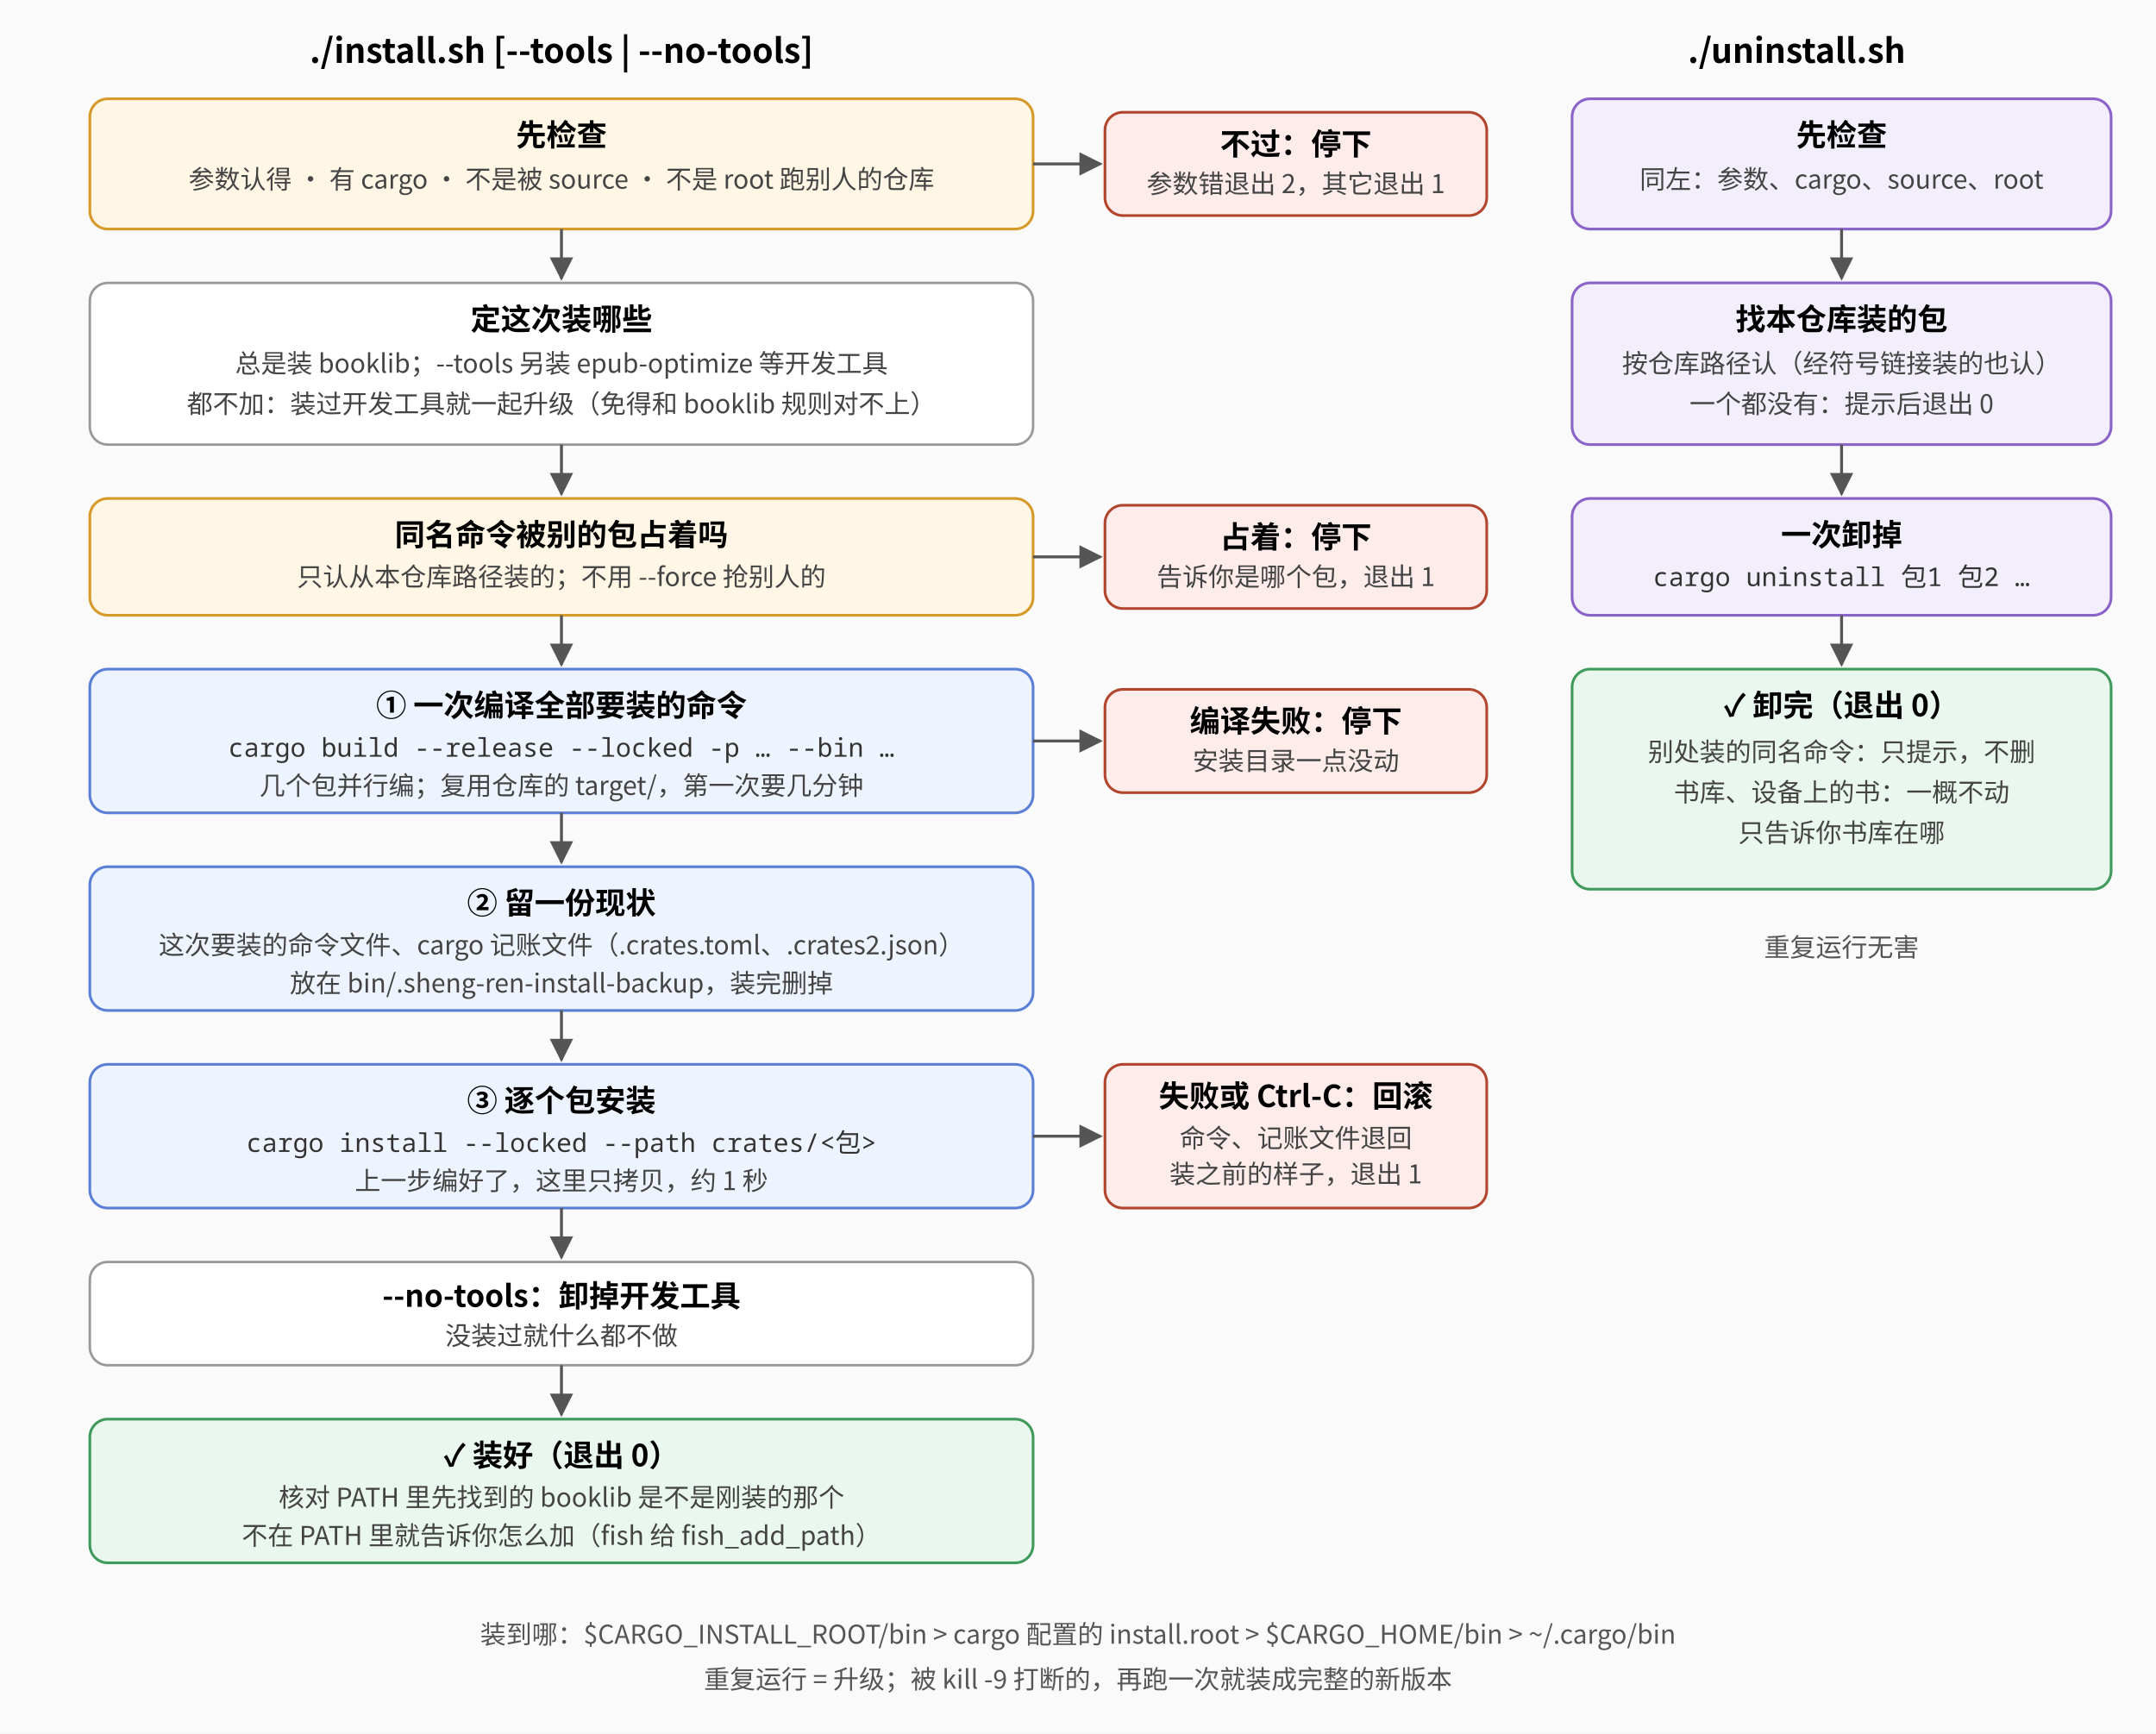
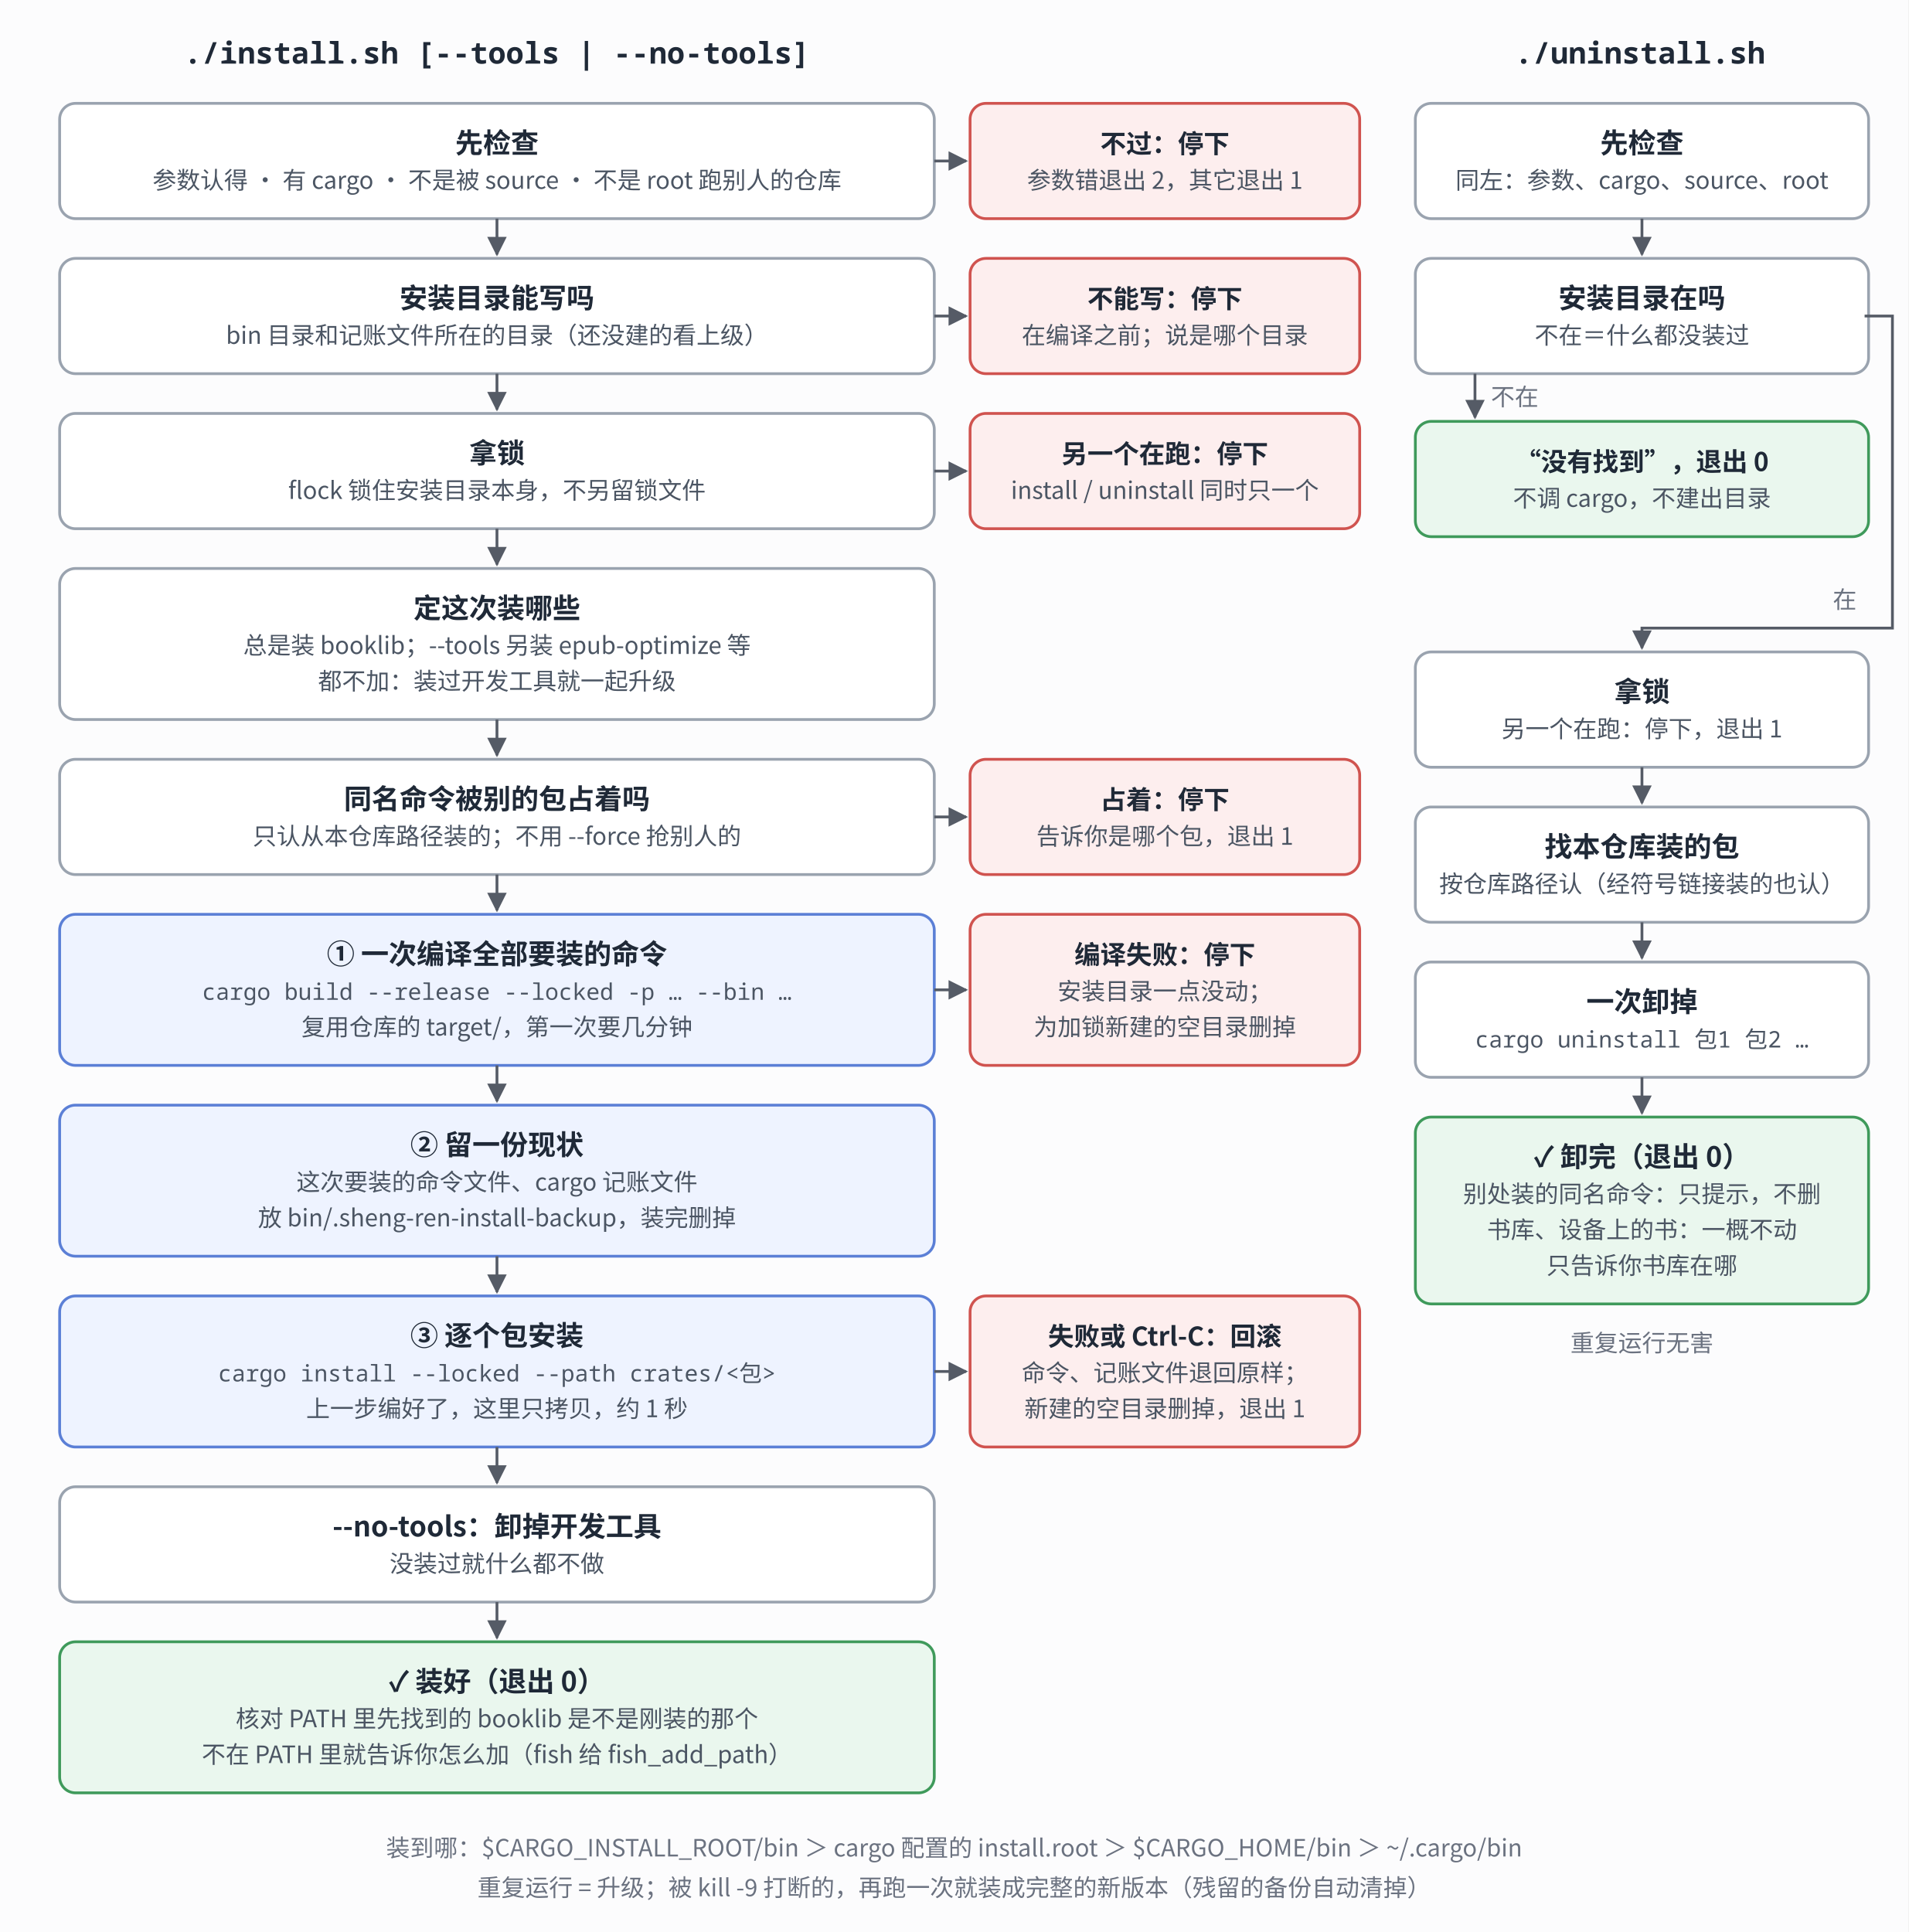
- <svg xmlns="http://www.w3.org/2000/svg" viewBox="0 0 960 772" font-family="'Noto Sans CJK SC','PingFang SC','Microsoft YaHei',sans-serif" font-size="13">
+ <svg xmlns="http://www.w3.org/2000/svg" viewBox="0 0 960 972" width="960" height="972" font-family="'Noto Sans CJK SC','PingFang SC','Microsoft YaHei',sans-serif" font-size="13">
  <defs>
-     <marker id="a" viewBox="0 0 10 10" refX="9" refY="5" markerWidth="8" markerHeight="8" orient="auto">
-       <path d="M0 0L10 5L0 10z" fill="#555" />
+     <marker id="a" viewBox="0 0 10 10" refX="9" refY="5" markerWidth="7" markerHeight="7" orient="auto-start-reverse">
+       <path d="M0 0L10 5L0 10z" fill="#555B66" />
    </marker>
    <style>
-       .b{fill:#fff;stroke:#999;stroke-width:1.1}
-       .q{fill:#fff6e5;stroke:#d69a2b;stroke-width:1.2}
-       .w{fill:#eef4ff;stroke:#5b7fd6;stroke-width:1.2}
-       .g{fill:#eaf7ee;stroke:#3f9a5b;stroke-width:1.2}
-       .e{fill:#fdecea;stroke:#b2452d;stroke-width:1.2}
-       .u{fill:#f3eefb;stroke:#8a63c9;stroke-width:1.2}
-       .lh{font-weight:bold;font-size:15px}
-       .h{font-weight:bold;font-size:13.5px}
-       .c{font-family:'Noto Sans Mono','DejaVu Sans Mono',monospace;font-size:11.5px;fill:#333}
-       .s{font-size:11.5px;fill:#444}
-       .n{font-size:11.5px;fill:#555}
-       .l{stroke:#555;stroke-width:1.3;fill:none}
+       .t{font-weight:600;fill:#1F2937}
+       .tm{font-family:'Noto Sans Mono','DejaVu Sans Mono',monospace;font-weight:600;fill:#1F2937}
+       .s{font-size:12px;fill:#4B5563}
+       .sm{font-family:'Noto Sans Mono','DejaVu Sans Mono',monospace;font-size:11.5px;fill:#4B5563}
+       .n{font-size:12px;fill:#6B7280}
    </style>
  </defs>
-   <rect width="960" height="772" fill="#fafafa" />
-   <text x="250" y="28" text-anchor="middle" class="lh">./install.sh [--tools | --no-tools]</text>
-   <text x="800" y="28" text-anchor="middle" class="lh">./uninstall.sh</text>
-   <rect class="q" x="40" y="44" width="420" height="58" rx="8" />
-   <text x="250" y="65" text-anchor="middle" class="h">先检查</text>
-   <text x="250" y="84" text-anchor="middle" class="s">参数认得 · 有 cargo · 不是被 source · 不是 root 跑别人的仓库</text>
-   <path class="l" d="M460 73 L490 73" marker-end="url(#a)" />
-   <rect class="e" x="492" y="50" width="170" height="46" rx="8" />
-   <text x="577" y="69" text-anchor="middle" class="h">不过：停下</text>
-   <text x="577" y="86" text-anchor="middle" class="s">参数错退出 2，其它退出 1</text>
-   <path class="l" d="M250 102 L250 124" marker-end="url(#a)" />
-   <rect class="b" x="40" y="126" width="420" height="72" rx="8" />
-   <text x="250" y="147" text-anchor="middle" class="h">定这次装哪些</text>
-   <text x="250" y="166" text-anchor="middle" class="s">总是装 booklib；--tools 另装 epub-optimize 等开发工具</text>
-   <text x="250" y="184" text-anchor="middle" class="s">都不加：装过开发工具就一起升级（免得和 booklib 规则对不上）</text>
-   <path class="l" d="M250 198 L250 220" marker-end="url(#a)" />
-   <rect class="q" x="40" y="222" width="420" height="52" rx="8" />
-   <text x="250" y="243" text-anchor="middle" class="h">同名命令被别的包占着吗</text>
-   <text x="250" y="261" text-anchor="middle" class="s">只认从本仓库路径装的；不用 --force 抢别人的</text>
-   <path class="l" d="M460 248 L490 248" marker-end="url(#a)" />
-   <rect class="e" x="492" y="225" width="170" height="46" rx="8" />
-   <text x="577" y="244" text-anchor="middle" class="h">占着：停下</text>
-   <text x="577" y="261" text-anchor="middle" class="s">告诉你是哪个包，退出 1</text>
-   <path class="l" d="M250 274 L250 296" marker-end="url(#a)" />
-   <rect class="w" x="40" y="298" width="420" height="64" rx="8" />
-   <text x="250" y="319" text-anchor="middle" class="h">① 一次编译全部要装的命令</text>
-   <text x="250" y="337" text-anchor="middle" class="c">cargo build --release --locked -p … --bin …</text>
-   <text x="250" y="354" text-anchor="middle" class="s">几个包并行编；复用仓库的 target/，第一次要几分钟</text>
-   <path class="l" d="M460 330 L490 330" marker-end="url(#a)" />
-   <rect class="e" x="492" y="307" width="170" height="46" rx="8" />
-   <text x="577" y="326" text-anchor="middle" class="h">编译失败：停下</text>
-   <text x="577" y="343" text-anchor="middle" class="s">安装目录一点没动</text>
-   <path class="l" d="M250 362 L250 384" marker-end="url(#a)" />
-   <rect class="w" x="40" y="386" width="420" height="64" rx="8" />
-   <text x="250" y="407" text-anchor="middle" class="h">② 留一份现状</text>
-   <text x="250" y="425" text-anchor="middle" class="s">这次要装的命令文件、cargo 记账文件（.crates.toml、.crates2.json）</text>
-   <text x="250" y="442" text-anchor="middle" class="s">放在 bin/.sheng-ren-install-backup，装完删掉</text>
-   <path class="l" d="M250 450 L250 472" marker-end="url(#a)" />
-   <rect class="w" x="40" y="474" width="420" height="64" rx="8" />
-   <text x="250" y="495" text-anchor="middle" class="h">③ 逐个包安装</text>
-   <text x="250" y="513" text-anchor="middle" class="c">cargo install --locked --path crates/&lt;包&gt;</text>
-   <text x="250" y="530" text-anchor="middle" class="s">上一步编好了，这里只拷贝，约 1 秒</text>
-   <path class="l" d="M460 506 L490 506" marker-end="url(#a)" />
-   <rect class="e" x="492" y="474" width="170" height="64" rx="8" />
-   <text x="577" y="493" text-anchor="middle" class="h">失败或 Ctrl-C：回滚</text>
-   <text x="577" y="511" text-anchor="middle" class="s">命令、记账文件退回</text>
-   <text x="577" y="527" text-anchor="middle" class="s">装之前的样子，退出 1</text>
-   <path class="l" d="M250 538 L250 560" marker-end="url(#a)" />
-   <rect class="b" x="40" y="562" width="420" height="46" rx="8" />
-   <text x="250" y="582" text-anchor="middle" class="h">--no-tools：卸掉开发工具</text>
-   <text x="250" y="599" text-anchor="middle" class="s">没装过就什么都不做</text>
-   <path class="l" d="M250 608 L250 630" marker-end="url(#a)" />
-   <rect class="g" x="40" y="632" width="420" height="64" rx="8" />
-   <text x="250" y="653" text-anchor="middle" class="h">✓ 装好（退出 0）</text>
-   <text x="250" y="671" text-anchor="middle" class="s">核对 PATH 里先找到的 booklib 是不是刚装的那个</text>
-   <text x="250" y="688" text-anchor="middle" class="s">不在 PATH 里就告诉你怎么加（fish 给 fish_add_path）</text>
-   <text x="480" y="732" text-anchor="middle" class="n">装到哪：$CARGO_INSTALL_ROOT/bin &gt; cargo 配置的 install.root &gt; $CARGO_HOME/bin &gt; ~/.cargo/bin</text>
-   <text x="480" y="752" text-anchor="middle" class="n">重复运行 = 升级；被 kill -9 打断的，再跑一次就装成完整的新版本</text>
-   <rect class="u" x="700" y="44" width="240" height="58" rx="8" />
-   <text x="820" y="65" text-anchor="middle" class="h">先检查</text>
-   <text x="820" y="84" text-anchor="middle" class="s">同左：参数、cargo、source、root</text>
-   <path class="l" d="M820 102 L820 124" marker-end="url(#a)" />
-   <rect class="u" x="700" y="126" width="240" height="72" rx="8" />
-   <text x="820" y="147" text-anchor="middle" class="h">找本仓库装的包</text>
-   <text x="820" y="166" text-anchor="middle" class="s">按仓库路径认（经符号链接装的也认）</text>
-   <text x="820" y="184" text-anchor="middle" class="s">一个都没有：提示后退出 0</text>
-   <path class="l" d="M820 198 L820 220" marker-end="url(#a)" />
-   <rect class="u" x="700" y="222" width="240" height="52" rx="8" />
-   <text x="820" y="243" text-anchor="middle" class="h">一次卸掉</text>
-   <text x="820" y="261" text-anchor="middle" class="c">cargo uninstall 包1 包2 …</text>
-   <path class="l" d="M820 274 L820 296" marker-end="url(#a)" />
-   <rect class="g" x="700" y="298" width="240" height="98" rx="8" />
-   <text x="820" y="319" text-anchor="middle" class="h">✓ 卸完（退出 0）</text>
-   <text x="820" y="339" text-anchor="middle" class="s">别处装的同名命令：只提示，不删</text>
-   <text x="820" y="357" text-anchor="middle" class="s">书库、设备上的书：一概不动</text>
-   <text x="820" y="375" text-anchor="middle" class="s">只告诉你书库在哪</text>
-   <text x="820" y="426" text-anchor="middle" class="n">重复运行无害</text>
+   <rect width="960" height="972" fill="#FCFCFD" />
+   <text x="250" y="32" text-anchor="middle" class="tm" font-size="15">./install.sh [--tools | --no-tools]</text>
+   <text x="825" y="32" text-anchor="middle" class="tm" font-size="15">./uninstall.sh</text>
+   <rect x="30" y="52" width="440" height="58" rx="8" fill="#FFFFFF" stroke="#9AA3AF" stroke-width="1.4" />
+   <text x="250.0" y="77.0" text-anchor="middle" class="t" font-size="14">先检查</text>
+   <text x="250.0" y="95.0" text-anchor="middle" class="s">参数认得 · 有 cargo · 不是被 source · 不是 root 跑别人的仓库</text>
+   <rect x="488" y="52.0" width="196" height="58" rx="8" fill="#FDEEEE" stroke="#D0534F" stroke-width="1.4" />
+   <text x="586.0" y="77.0" text-anchor="middle" class="t" font-size="13">不过：停下</text>
+   <text x="586.0" y="95.0" text-anchor="middle" class="s">参数错退出 2，其它退出 1</text>
+   <path d="M470 81.0 L486 81.0" fill="none" stroke="#555B66" stroke-width="1.4" marker-end="url(#a)" />
+   <path d="M250.0 110 L250.0 128" fill="none" stroke="#555B66" stroke-width="1.4" marker-end="url(#a)" />
+   <rect x="30" y="130" width="440" height="58" rx="8" fill="#FFFFFF" stroke="#9AA3AF" stroke-width="1.4" />
+   <text x="250.0" y="155.0" text-anchor="middle" class="t" font-size="14">安装目录能写吗</text>
+   <text x="250.0" y="173.0" text-anchor="middle" class="s">bin 目录和记账文件所在的目录（还没建的看上级）</text>
+   <rect x="488" y="130.0" width="196" height="58" rx="8" fill="#FDEEEE" stroke="#D0534F" stroke-width="1.4" />
+   <text x="586.0" y="155.0" text-anchor="middle" class="t" font-size="13">不能写：停下</text>
+   <text x="586.0" y="173.0" text-anchor="middle" class="s">在编译之前；说是哪个目录</text>
+   <path d="M470 159.0 L486 159.0" fill="none" stroke="#555B66" stroke-width="1.4" marker-end="url(#a)" />
+   <path d="M250.0 188 L250.0 206" fill="none" stroke="#555B66" stroke-width="1.4" marker-end="url(#a)" />
+   <rect x="30" y="208" width="440" height="58" rx="8" fill="#FFFFFF" stroke="#9AA3AF" stroke-width="1.4" />
+   <text x="250.0" y="233.0" text-anchor="middle" class="t" font-size="14">拿锁</text>
+   <text x="250.0" y="251.0" text-anchor="middle" class="s">flock 锁住安装目录本身，不另留锁文件</text>
+   <rect x="488" y="208.0" width="196" height="58" rx="8" fill="#FDEEEE" stroke="#D0534F" stroke-width="1.4" />
+   <text x="586.0" y="233.0" text-anchor="middle" class="t" font-size="13">另一个在跑：停下</text>
+   <text x="586.0" y="251.0" text-anchor="middle" class="s">install / uninstall 同时只一个</text>
+   <path d="M470 237.0 L486 237.0" fill="none" stroke="#555B66" stroke-width="1.4" marker-end="url(#a)" />
+   <path d="M250.0 266 L250.0 284" fill="none" stroke="#555B66" stroke-width="1.4" marker-end="url(#a)" />
+   <rect x="30" y="286" width="440" height="76" rx="8" fill="#FFFFFF" stroke="#9AA3AF" stroke-width="1.4" />
+   <text x="250.0" y="311.0" text-anchor="middle" class="t" font-size="14">定这次装哪些</text>
+   <text x="250.0" y="329.0" text-anchor="middle" class="s">总是装 booklib；--tools 另装 epub-optimize 等</text>
+   <text x="250.0" y="347.0" text-anchor="middle" class="s">都不加：装过开发工具就一起升级</text>
+   <path d="M250.0 362 L250.0 380" fill="none" stroke="#555B66" stroke-width="1.4" marker-end="url(#a)" />
+   <rect x="30" y="382" width="440" height="58" rx="8" fill="#FFFFFF" stroke="#9AA3AF" stroke-width="1.4" />
+   <text x="250.0" y="407.0" text-anchor="middle" class="t" font-size="14">同名命令被别的包占着吗</text>
+   <text x="250.0" y="425.0" text-anchor="middle" class="s">只认从本仓库路径装的；不用 --force 抢别人的</text>
+   <rect x="488" y="382.0" width="196" height="58" rx="8" fill="#FDEEEE" stroke="#D0534F" stroke-width="1.4" />
+   <text x="586.0" y="407.0" text-anchor="middle" class="t" font-size="13">占着：停下</text>
+   <text x="586.0" y="425.0" text-anchor="middle" class="s">告诉你是哪个包，退出 1</text>
+   <path d="M470 411.0 L486 411.0" fill="none" stroke="#555B66" stroke-width="1.4" marker-end="url(#a)" />
+   <path d="M250.0 440 L250.0 458" fill="none" stroke="#555B66" stroke-width="1.4" marker-end="url(#a)" />
+   <rect x="30" y="460" width="440" height="76" rx="8" fill="#EEF3FF" stroke="#5B7FD6" stroke-width="1.4" />
+   <text x="250.0" y="485.0" text-anchor="middle" class="t" font-size="14">① 一次编译全部要装的命令</text>
+   <text x="250.0" y="503.0" text-anchor="middle" class="sm">cargo build --release --locked -p … --bin …</text>
+   <text x="250.0" y="521.0" text-anchor="middle" class="s">复用仓库的 target/，第一次要几分钟</text>
+   <rect x="488" y="460.0" width="196" height="76" rx="8" fill="#FDEEEE" stroke="#D0534F" stroke-width="1.4" />
+   <text x="586.0" y="485.0" text-anchor="middle" class="t" font-size="13">编译失败：停下</text>
+   <text x="586.0" y="503.0" text-anchor="middle" class="s">安装目录一点没动；</text>
+   <text x="586.0" y="521.0" text-anchor="middle" class="s">为加锁新建的空目录删掉</text>
+   <path d="M470 498.0 L486 498.0" fill="none" stroke="#555B66" stroke-width="1.4" marker-end="url(#a)" />
+   <path d="M250.0 536 L250.0 554" fill="none" stroke="#555B66" stroke-width="1.4" marker-end="url(#a)" />
+   <rect x="30" y="556" width="440" height="76" rx="8" fill="#EEF3FF" stroke="#5B7FD6" stroke-width="1.4" />
+   <text x="250.0" y="581.0" text-anchor="middle" class="t" font-size="14">② 留一份现状</text>
+   <text x="250.0" y="599.0" text-anchor="middle" class="s">这次要装的命令文件、cargo 记账文件</text>
+   <text x="250.0" y="617.0" text-anchor="middle" class="s">放 bin/.sheng-ren-install-backup，装完删掉</text>
+   <path d="M250.0 632 L250.0 650" fill="none" stroke="#555B66" stroke-width="1.4" marker-end="url(#a)" />
+   <rect x="30" y="652" width="440" height="76" rx="8" fill="#EEF3FF" stroke="#5B7FD6" stroke-width="1.4" />
+   <text x="250.0" y="677.0" text-anchor="middle" class="t" font-size="14">③ 逐个包安装</text>
+   <text x="250.0" y="695.0" text-anchor="middle" class="sm">cargo install --locked --path crates/&lt;包&gt;</text>
+   <text x="250.0" y="713.0" text-anchor="middle" class="s">上一步编好了，这里只拷贝，约 1 秒</text>
+   <rect x="488" y="652.0" width="196" height="76" rx="8" fill="#FDEEEE" stroke="#D0534F" stroke-width="1.4" />
+   <text x="586.0" y="677.0" text-anchor="middle" class="t" font-size="13">失败或 Ctrl-C：回滚</text>
+   <text x="586.0" y="695.0" text-anchor="middle" class="s">命令、记账文件退回原样；</text>
+   <text x="586.0" y="713.0" text-anchor="middle" class="s">新建的空目录删掉，退出 1</text>
+   <path d="M470 690.0 L486 690.0" fill="none" stroke="#555B66" stroke-width="1.4" marker-end="url(#a)" />
+   <path d="M250.0 728 L250.0 746" fill="none" stroke="#555B66" stroke-width="1.4" marker-end="url(#a)" />
+   <rect x="30" y="748" width="440" height="58" rx="8" fill="#FFFFFF" stroke="#9AA3AF" stroke-width="1.4" />
+   <text x="250.0" y="773.0" text-anchor="middle" class="t" font-size="14">--no-tools：卸掉开发工具</text>
+   <text x="250.0" y="791.0" text-anchor="middle" class="s">没装过就什么都不做</text>
+   <path d="M250.0 806 L250.0 824" fill="none" stroke="#555B66" stroke-width="1.4" marker-end="url(#a)" />
+   <rect x="30" y="826" width="440" height="76" rx="8" fill="#EAF7EE" stroke="#3F9A5B" stroke-width="1.4" />
+   <text x="250.0" y="851.0" text-anchor="middle" class="t" font-size="14">✓ 装好（退出 0）</text>
+   <text x="250.0" y="869.0" text-anchor="middle" class="s">核对 PATH 里先找到的 booklib 是不是刚装的那个</text>
+   <text x="250.0" y="887.0" text-anchor="middle" class="s">不在 PATH 里就告诉你怎么加（fish 给 fish_add_path）</text>
+   <rect x="712" y="52" width="228" height="58" rx="8" fill="#FFFFFF" stroke="#9AA3AF" stroke-width="1.4" />
+   <text x="826.0" y="77.0" text-anchor="middle" class="t" font-size="14">先检查</text>
+   <text x="826.0" y="95.0" text-anchor="middle" class="s">同左：参数、cargo、source、root</text>
+   <path d="M826.0 110 L826.0 128" fill="none" stroke="#555B66" stroke-width="1.4" marker-end="url(#a)" />
+   <rect x="712" y="130" width="228" height="58" rx="8" fill="#FFFFFF" stroke="#9AA3AF" stroke-width="1.4" />
+   <text x="826.0" y="155.0" text-anchor="middle" class="t" font-size="14">安装目录在吗</text>
+   <text x="826.0" y="173.0" text-anchor="middle" class="s">不在＝什么都没装过</text>
+   <rect x="712" y="212" width="228" height="58" rx="8" fill="#EAF7EE" stroke="#3F9A5B" stroke-width="1.4" />
+   <text x="826.0" y="237.0" text-anchor="middle" class="t" font-size="13">“没有找到”，退出 0</text>
+   <text x="826.0" y="255.0" text-anchor="middle" class="s">不调 cargo，不建出目录</text>
+   <path d="M742 188 L742 210" fill="none" stroke="#555B66" stroke-width="1.4" marker-end="url(#a)" />
+   <text x="750" y="204" text-anchor="start" class="n">不在</text>
+   <path d="M938 159 L952 159 L952 316 L826.0 316 L826.0 326" fill="none" stroke="#555B66" stroke-width="1.4" marker-end="url(#a)" />
+   <text x="934" y="306" text-anchor="end" class="n">在</text>
+   <rect x="712" y="328" width="228" height="58" rx="8" fill="#FFFFFF" stroke="#9AA3AF" stroke-width="1.4" />
+   <text x="826.0" y="353.0" text-anchor="middle" class="t" font-size="14">拿锁</text>
+   <text x="826.0" y="371.0" text-anchor="middle" class="s">另一个在跑：停下，退出 1</text>
+   <path d="M826.0 386 L826.0 404" fill="none" stroke="#555B66" stroke-width="1.4" marker-end="url(#a)" />
+   <rect x="712" y="406" width="228" height="58" rx="8" fill="#FFFFFF" stroke="#9AA3AF" stroke-width="1.4" />
+   <text x="826.0" y="431.0" text-anchor="middle" class="t" font-size="14">找本仓库装的包</text>
+   <text x="826.0" y="449.0" text-anchor="middle" class="s">按仓库路径认（经符号链接装的也认）</text>
+   <path d="M826.0 464 L826.0 482" fill="none" stroke="#555B66" stroke-width="1.4" marker-end="url(#a)" />
+   <rect x="712" y="484" width="228" height="58" rx="8" fill="#FFFFFF" stroke="#9AA3AF" stroke-width="1.4" />
+   <text x="826.0" y="509.0" text-anchor="middle" class="t" font-size="14">一次卸掉</text>
+   <text x="826.0" y="527.0" text-anchor="middle" class="sm">cargo uninstall 包1 包2 …</text>
+   <path d="M826.0 542 L826.0 560" fill="none" stroke="#555B66" stroke-width="1.4" marker-end="url(#a)" />
+   <rect x="712" y="562" width="228" height="94" rx="8" fill="#EAF7EE" stroke="#3F9A5B" stroke-width="1.4" />
+   <text x="826.0" y="587.0" text-anchor="middle" class="t" font-size="14">✓ 卸完（退出 0）</text>
+   <text x="826.0" y="605.0" text-anchor="middle" class="s">别处装的同名命令：只提示，不删</text>
+   <text x="826.0" y="623.0" text-anchor="middle" class="s">书库、设备上的书：一概不动</text>
+   <text x="826.0" y="641.0" text-anchor="middle" class="s">只告诉你书库在哪</text>
+   <text x="826.0" y="680" text-anchor="middle" class="n">重复运行无害</text>
+   <text x="480" y="934" text-anchor="middle" class="n">装到哪：$CARGO_INSTALL_ROOT/bin ＞ cargo 配置的 install.root ＞ $CARGO_HOME/bin ＞ ~/.cargo/bin</text>
+   <text x="480" y="954" text-anchor="middle" class="n">重复运行 = 升级；被 kill -9 打断的，再跑一次就装成完整的新版本（残留的备份自动清掉）</text>
</svg>
